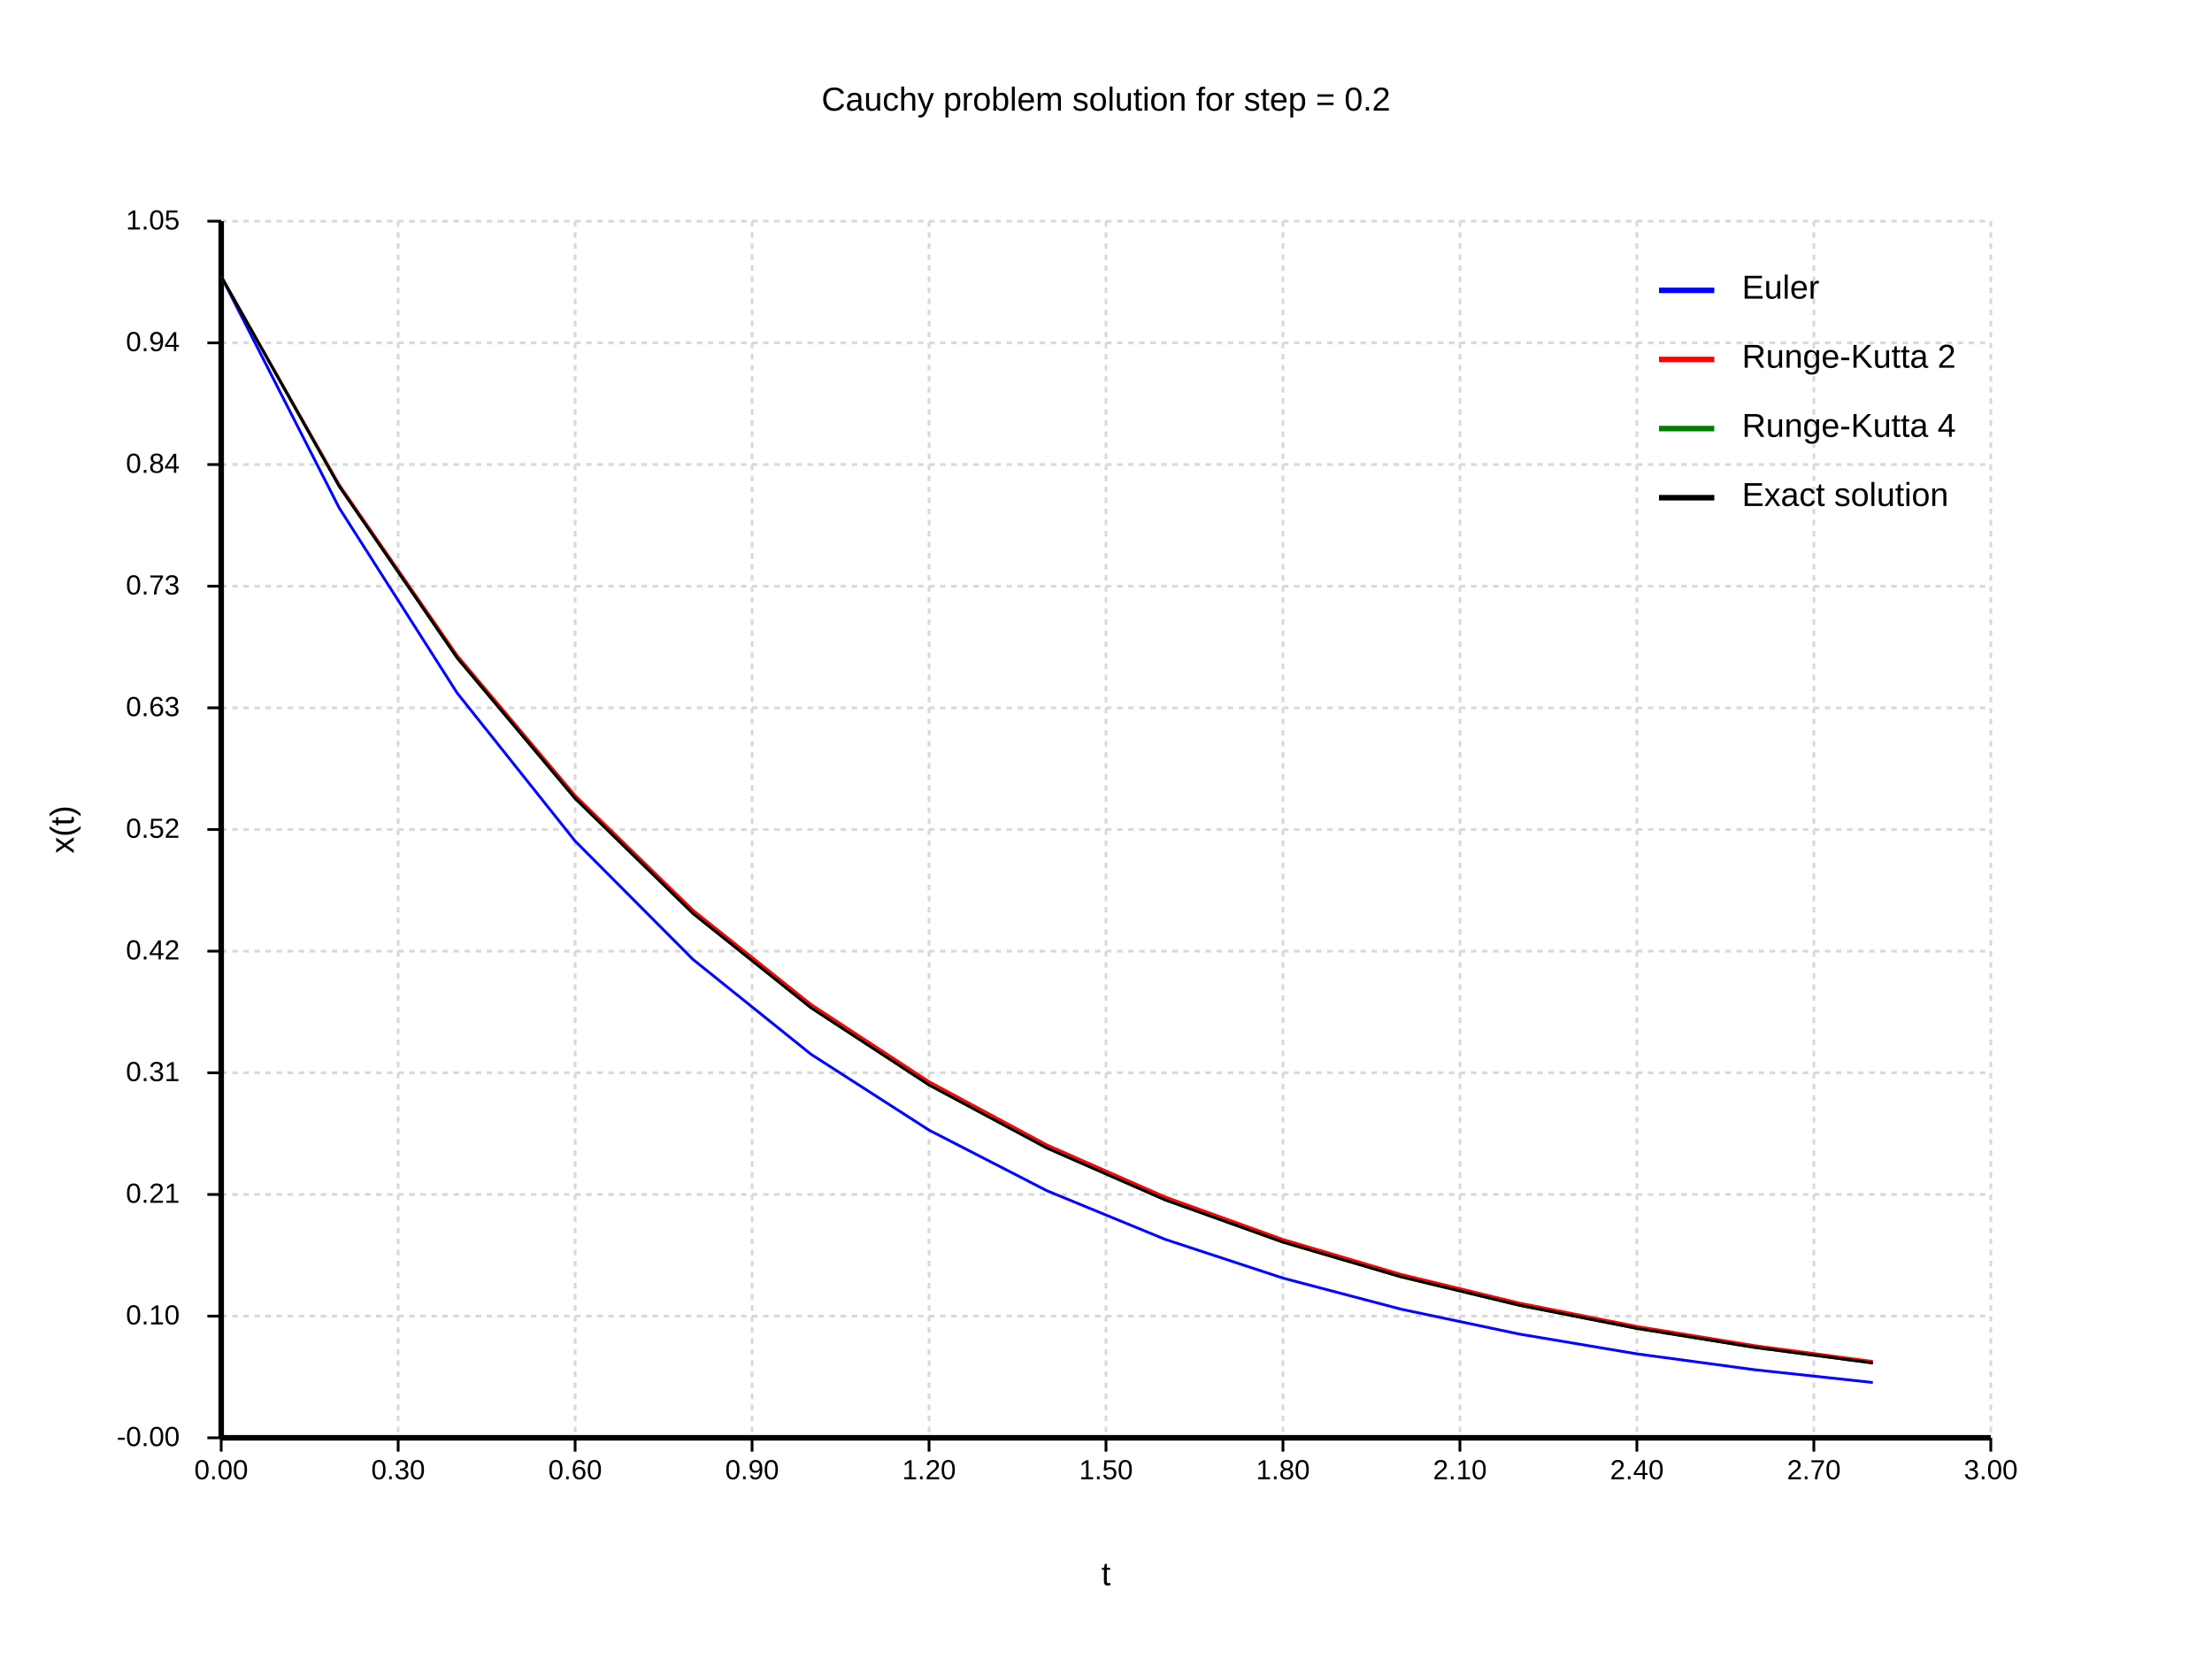
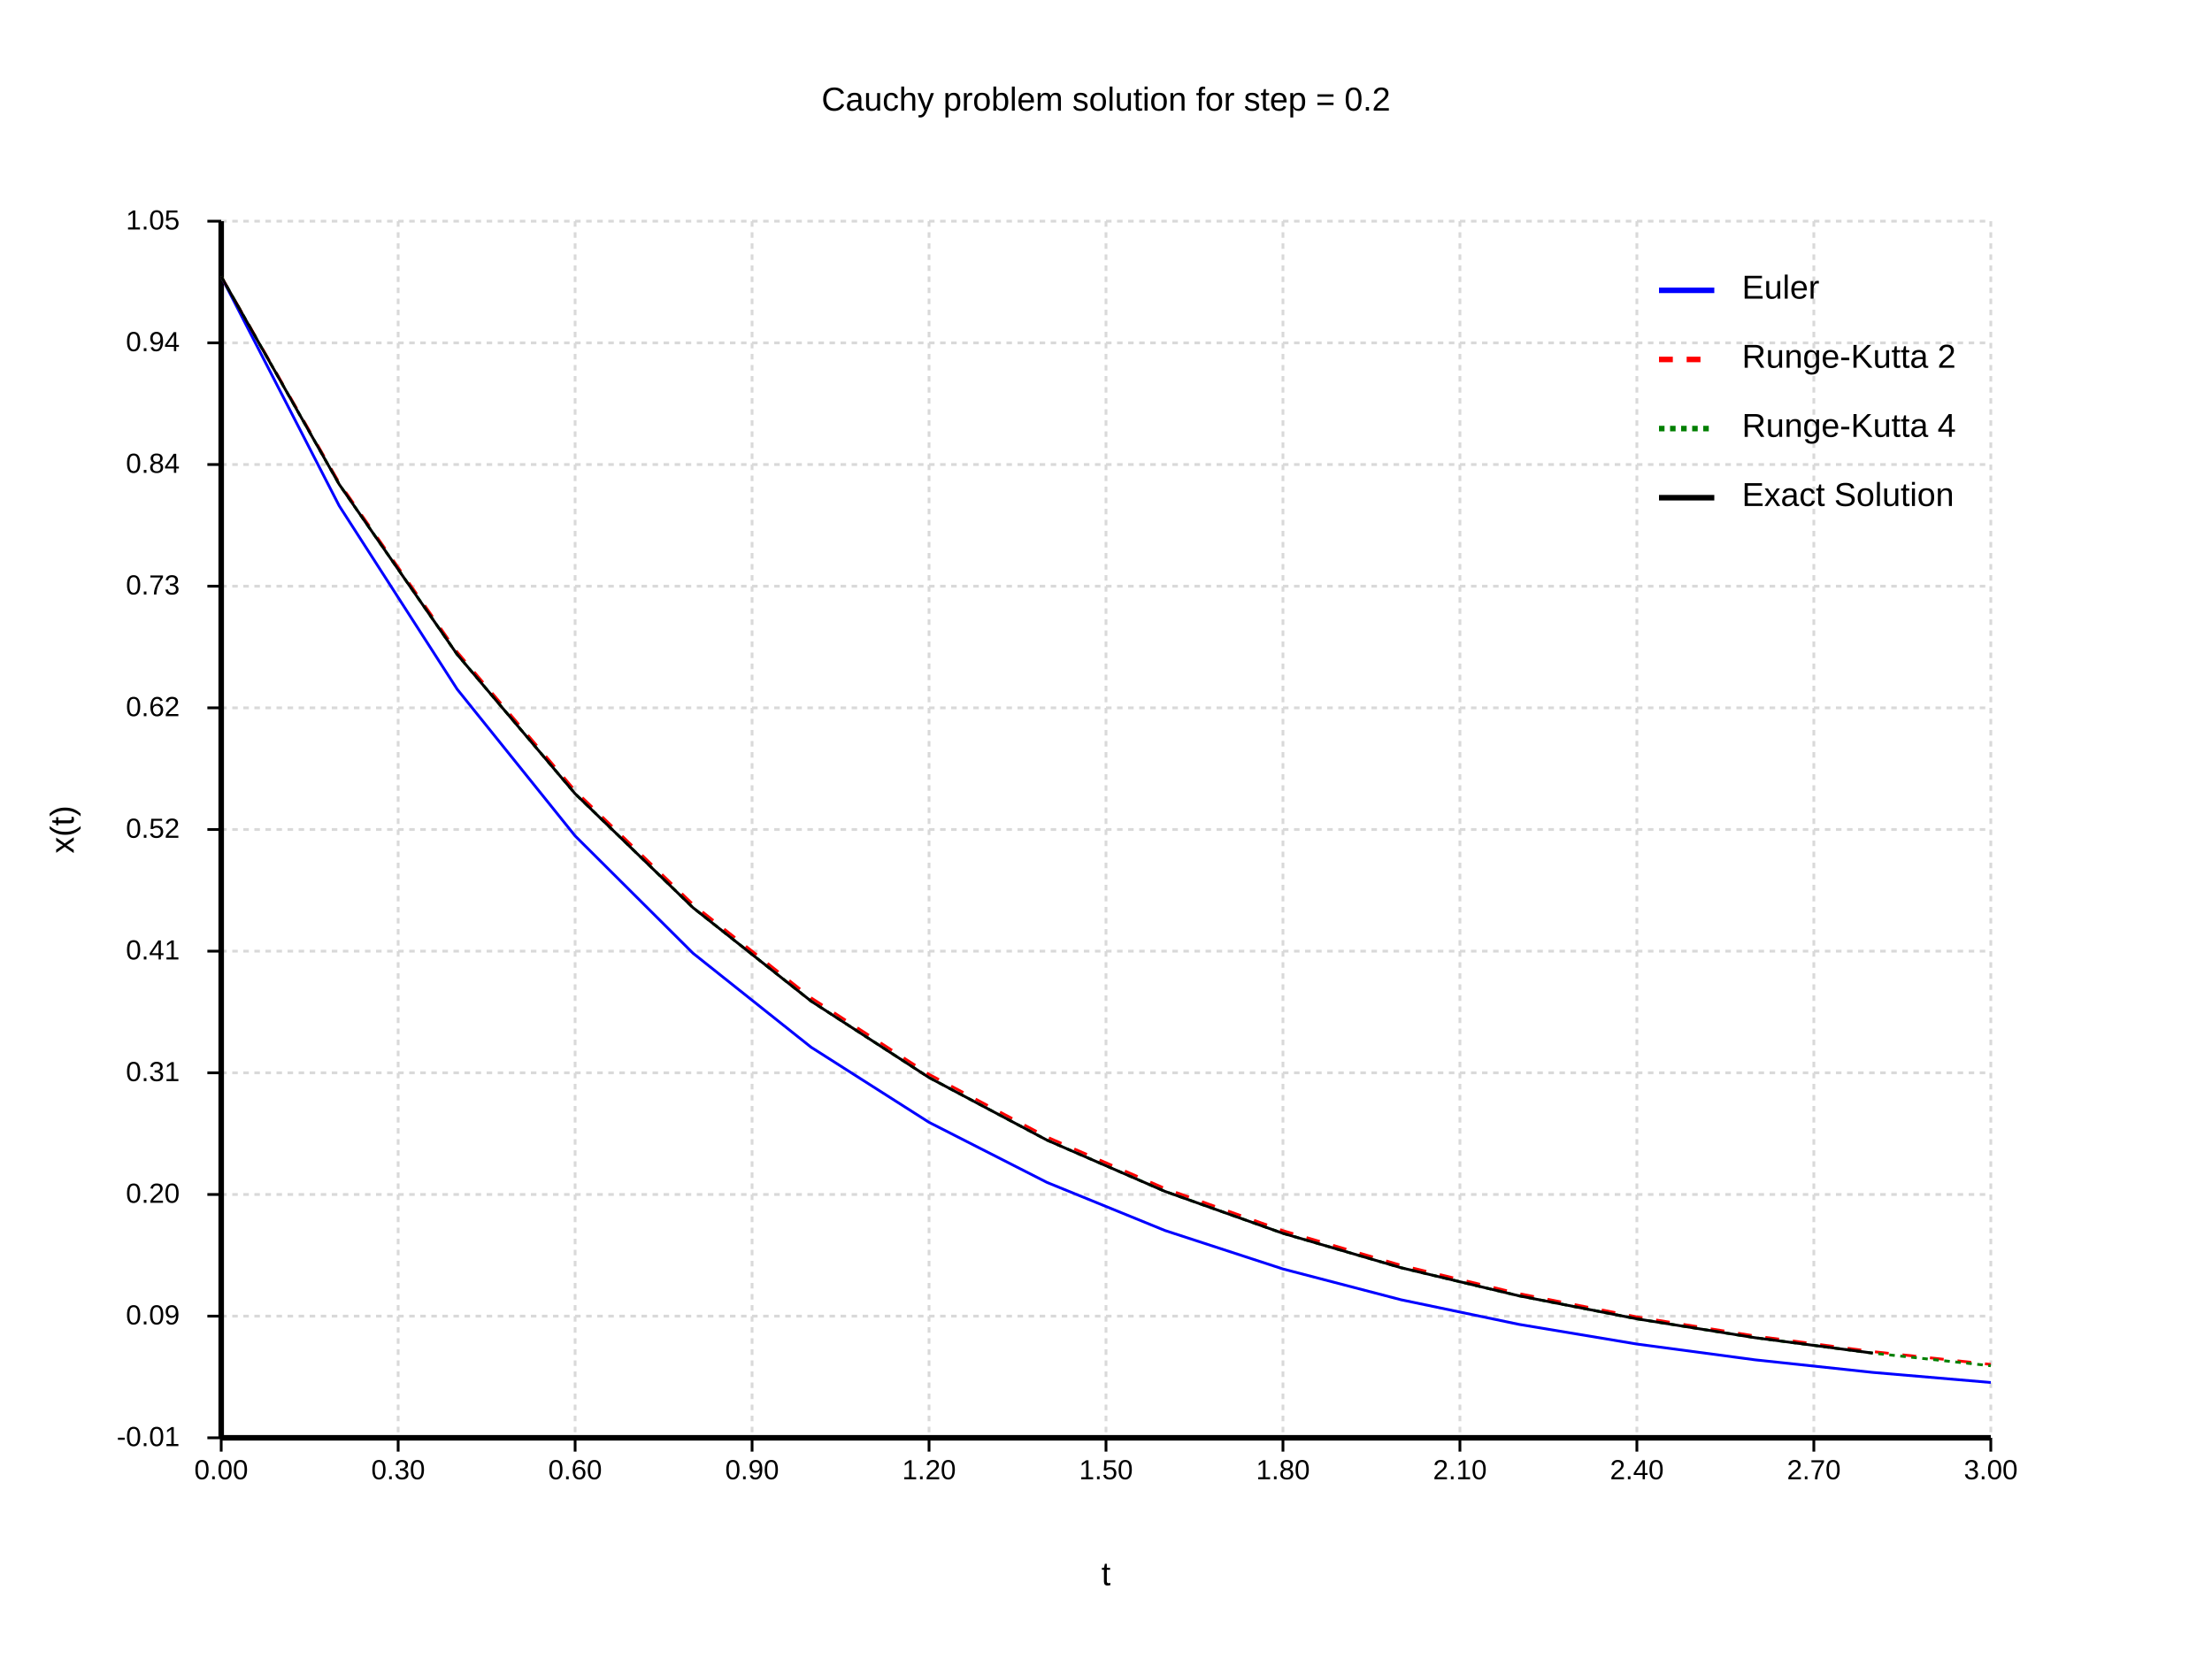
<svg xmlns="http://www.w3.org/2000/svg" width="800" height="600">
  <rect width="100%" height="100%" fill="#FFFFFF" />
  <g stroke="#7F7F7F" stroke-width="1" stroke-dasharray="2,2" opacity="0.3">
    <line x1="80" y1="80" x2="80" y2="520" />
    <line x1="144" y1="80" x2="144" y2="520" />
    <line x1="208" y1="80" x2="208" y2="520" />
    <line x1="272" y1="80" x2="272" y2="520" />
    <line x1="336" y1="80" x2="336" y2="520" />
    <line x1="400" y1="80" x2="400" y2="520" />
    <line x1="464" y1="80" x2="464" y2="520" />
    <line x1="528" y1="80" x2="528" y2="520" />
    <line x1="592" y1="80" x2="592" y2="520" />
    <line x1="656" y1="80" x2="656" y2="520" />
    <line x1="720" y1="80" x2="720" y2="520" />
    <line x1="80" y1="80" x2="720" y2="80" />
    <line x1="80" y1="124" x2="720" y2="124" />
    <line x1="80" y1="168" x2="720" y2="168" />
    <line x1="80" y1="212" x2="720" y2="212" />
    <line x1="80" y1="256" x2="720" y2="256" />
    <line x1="80" y1="300" x2="720" y2="300" />
    <line x1="80" y1="344" x2="720" y2="344" />
    <line x1="80" y1="388" x2="720" y2="388" />
    <line x1="80" y1="432" x2="720" y2="432" />
    <line x1="80" y1="476" x2="720" y2="476" />
    <line x1="80" y1="520" x2="720" y2="520" />
  </g>
  <g stroke="#000000" stroke-width="2">
    <line x1="80" y1="520" x2="720" y2="520" />
    <line x1="80" y1="80" x2="80" y2="520" />
  </g>
  <line x1="80" y1="520" x2="80" y2="525" stroke="#000000" stroke-width="1" />
  <text x="80" y="535" text-anchor="middle" font-family="Arial" font-size="10" fill="#000000">0.00</text>
  <line x1="144" y1="520" x2="144" y2="525" stroke="#000000" stroke-width="1" />
  <text x="144" y="535" text-anchor="middle" font-family="Arial" font-size="10" fill="#000000">0.30</text>
  <line x1="208" y1="520" x2="208" y2="525" stroke="#000000" stroke-width="1" />
  <text x="208" y="535" text-anchor="middle" font-family="Arial" font-size="10" fill="#000000">0.60</text>
  <line x1="272" y1="520" x2="272" y2="525" stroke="#000000" stroke-width="1" />
  <text x="272" y="535" text-anchor="middle" font-family="Arial" font-size="10" fill="#000000">0.90</text>
  <line x1="336" y1="520" x2="336" y2="525" stroke="#000000" stroke-width="1" />
  <text x="336" y="535" text-anchor="middle" font-family="Arial" font-size="10" fill="#000000">1.20</text>
  <line x1="400" y1="520" x2="400" y2="525" stroke="#000000" stroke-width="1" />
  <text x="400" y="535" text-anchor="middle" font-family="Arial" font-size="10" fill="#000000">1.50</text>
  <line x1="464" y1="520" x2="464" y2="525" stroke="#000000" stroke-width="1" />
  <text x="464" y="535" text-anchor="middle" font-family="Arial" font-size="10" fill="#000000">1.80</text>
  <line x1="528" y1="520" x2="528" y2="525" stroke="#000000" stroke-width="1" />
  <text x="528" y="535" text-anchor="middle" font-family="Arial" font-size="10" fill="#000000">2.10</text>
  <line x1="592" y1="520" x2="592" y2="525" stroke="#000000" stroke-width="1" />
  <text x="592" y="535" text-anchor="middle" font-family="Arial" font-size="10" fill="#000000">2.40</text>
  <line x1="656" y1="520" x2="656" y2="525" stroke="#000000" stroke-width="1" />
  <text x="656" y="535" text-anchor="middle" font-family="Arial" font-size="10" fill="#000000">2.70</text>
  <line x1="720" y1="520" x2="720" y2="525" stroke="#000000" stroke-width="1" />
  <text x="720" y="535" text-anchor="middle" font-family="Arial" font-size="10" fill="#000000">3.00</text>
  <line x1="75" y1="520" x2="80" y2="520" stroke="#000000" stroke-width="1" />
-   <text x="65" y="523" text-anchor="end" font-family="Arial" font-size="10" fill="#000000">-0.00</text>
+   <text x="65" y="523" text-anchor="end" font-family="Arial" font-size="10" fill="#000000">-0.01</text>
  <line x1="75" y1="476" x2="80" y2="476" stroke="#000000" stroke-width="1" />
-   <text x="65" y="479" text-anchor="end" font-family="Arial" font-size="10" fill="#000000">0.10</text>
+   <text x="65" y="479" text-anchor="end" font-family="Arial" font-size="10" fill="#000000">0.09</text>
  <line x1="75" y1="432" x2="80" y2="432" stroke="#000000" stroke-width="1" />
-   <text x="65" y="435" text-anchor="end" font-family="Arial" font-size="10" fill="#000000">0.21</text>
+   <text x="65" y="435" text-anchor="end" font-family="Arial" font-size="10" fill="#000000">0.20</text>
  <line x1="75" y1="388" x2="80" y2="388" stroke="#000000" stroke-width="1" />
  <text x="65" y="391" text-anchor="end" font-family="Arial" font-size="10" fill="#000000">0.31</text>
  <line x1="75" y1="344" x2="80" y2="344" stroke="#000000" stroke-width="1" />
-   <text x="65" y="347" text-anchor="end" font-family="Arial" font-size="10" fill="#000000">0.42</text>
+   <text x="65" y="347" text-anchor="end" font-family="Arial" font-size="10" fill="#000000">0.41</text>
  <line x1="75" y1="300" x2="80" y2="300" stroke="#000000" stroke-width="1" />
  <text x="65" y="303" text-anchor="end" font-family="Arial" font-size="10" fill="#000000">0.52</text>
  <line x1="75" y1="256" x2="80" y2="256" stroke="#000000" stroke-width="1" />
-   <text x="65" y="259" text-anchor="end" font-family="Arial" font-size="10" fill="#000000">0.63</text>
+   <text x="65" y="259" text-anchor="end" font-family="Arial" font-size="10" fill="#000000">0.62</text>
  <line x1="75" y1="212" x2="80" y2="212" stroke="#000000" stroke-width="1" />
  <text x="65" y="215" text-anchor="end" font-family="Arial" font-size="10" fill="#000000">0.73</text>
  <line x1="75" y1="168" x2="80" y2="168" stroke="#000000" stroke-width="1" />
  <text x="65" y="171" text-anchor="end" font-family="Arial" font-size="10" fill="#000000">0.84</text>
  <line x1="75" y1="124" x2="80" y2="124" stroke="#000000" stroke-width="1" />
  <text x="65" y="127" text-anchor="end" font-family="Arial" font-size="10" fill="#000000">0.94</text>
  <line x1="75" y1="80" x2="80" y2="80" stroke="#000000" stroke-width="1" />
  <text x="65" y="83" text-anchor="end" font-family="Arial" font-size="10" fill="#000000">1.05</text>
-   <polyline points="80,100 122.667,183.68 165.333,250.625 208,304.18 250.667,347.024 293.333,381.3 336,408.72 378.667,430.656 421.333,448.205 464,462.245 506.667,473.476 549.333,482.461 592,489.649 634.667,495.4 677.333,500 " fill="none" stroke="#0000FF" stroke-width="1" stroke-dasharray="" opacity="1" />
-   <polyline points="80,100 122.667,175.312 165.333,237.068 208,287.708 250.667,329.233 293.333,363.283 336,391.205 378.667,414.1 421.333,432.874 464,448.269 506.667,460.893 549.333,471.245 592,479.733 634.667,486.693 677.333,492.401 " fill="none" stroke="#FF0000" stroke-width="1" stroke-dasharray="" opacity="1" />
-   <polyline points="80,100 122.667,175.842 165.333,237.937 208,288.776 250.667,330.399 293.333,364.478 336,392.379 378.667,415.223 421.333,433.926 464,449.238 506.667,461.775 549.333,472.04 592,480.444 634.667,487.324 677.333,492.957 " fill="none" stroke="#007F00" stroke-width="1" stroke-dasharray="" opacity="1" />
-   <polyline points="80,100 122.667,175.843 165.333,237.939 208,288.778 250.667,330.402 293.333,364.48 336,392.381 378.667,415.225 421.333,433.928 464,449.24 506.667,461.777 549.333,472.041 592,480.445 634.667,487.325 677.333,492.958 " fill="none" stroke="#000000" stroke-width="1" stroke-dasharray="" opacity="1" />
+   <polyline points="80,100 122.667,182.917 165.333,249.251 208,302.318 250.667,344.772 293.333,378.735 336,405.905 378.667,427.642 421.333,445.031 464,458.942 506.667,470.071 549.333,478.974 592,486.097 634.667,491.795 677.333,496.353 720,500 " fill="none" stroke="#0000FF" stroke-width="1" stroke-dasharray="" opacity="1" />
+   <polyline points="80,100 122.667,174.626 165.333,235.819 208,285.997 250.667,327.143 293.333,360.883 336,388.55 378.667,411.236 421.333,429.84 464,445.094 506.667,457.603 549.333,467.86 592,476.271 634.667,483.168 677.333,488.823 720,493.461 " fill="none" stroke="#FF0000" stroke-width="1" stroke-dasharray="5,5" opacity="1" />
+   <polyline points="80,100 122.667,175.151 165.333,236.679 208,287.055 250.667,328.299 293.333,362.067 336,389.713 378.667,412.349 421.333,430.881 464,446.054 506.667,458.477 549.333,468.648 592,476.975 634.667,483.793 677.333,489.375 720,493.945 " fill="none" stroke="#007F00" stroke-width="1" stroke-dasharray="2,2" opacity="1" />
+   <polyline points="80,100 122.667,175.152 165.333,236.681 208,287.057 250.667,328.301 293.333,362.069 336,389.716 378.667,412.351 421.333,430.883 464,446.056 506.667,458.479 549.333,468.649 592,476.977 634.667,483.794 677.333,489.376 " fill="none" stroke="#000000" stroke-width="1" stroke-dasharray="" opacity="1" />
  <text x="400" y="40" text-anchor="middle" font-family="Arial" font-size="12" fill="#000000">Cauchy problem solution for step = 0.2</text>
  <text x="400" y="573.333" text-anchor="middle" font-family="Arial" font-size="12" fill="#000000">t</text>
  <text x="26.667" y="300" text-anchor="middle" transform="rotate(-90,26.6667,300)" font-family="Arial" font-size="12" fill="#000000">x(t)</text>
  <rect x="590" y="90" width="120" height="0" fill="#FFFFFF" opacity="0.8" stroke="black" stroke-width="1" />
  <line x1="600" y1="105" x2="620" y2="105" stroke="#0000FF" stroke-width="2" opacity="1" />
  <text x="630" y="108" font-family="Arial" font-size="12">Euler</text>
-   <line x1="600" y1="130" x2="620" y2="130" stroke="#FF0000" stroke-width="2" opacity="1" />
+   <line x1="600" y1="130" x2="620" y2="130" stroke="#FF0000" stroke-width="2" stroke-dasharray="5,5" opacity="1" />
  <text x="630" y="133" font-family="Arial" font-size="12">Runge-Kutta 2</text>
-   <line x1="600" y1="155" x2="620" y2="155" stroke="#007F00" stroke-width="2" opacity="1" />
+   <line x1="600" y1="155" x2="620" y2="155" stroke="#007F00" stroke-width="2" stroke-dasharray="2,2" opacity="1" />
  <text x="630" y="158" font-family="Arial" font-size="12">Runge-Kutta 4</text>
  <line x1="600" y1="180" x2="620" y2="180" stroke="#000000" stroke-width="2" opacity="1" />
-   <text x="630" y="183" font-family="Arial" font-size="12">Exact solution</text>
+   <text x="630" y="183" font-family="Arial" font-size="12">Exact Solution</text>
</svg>
